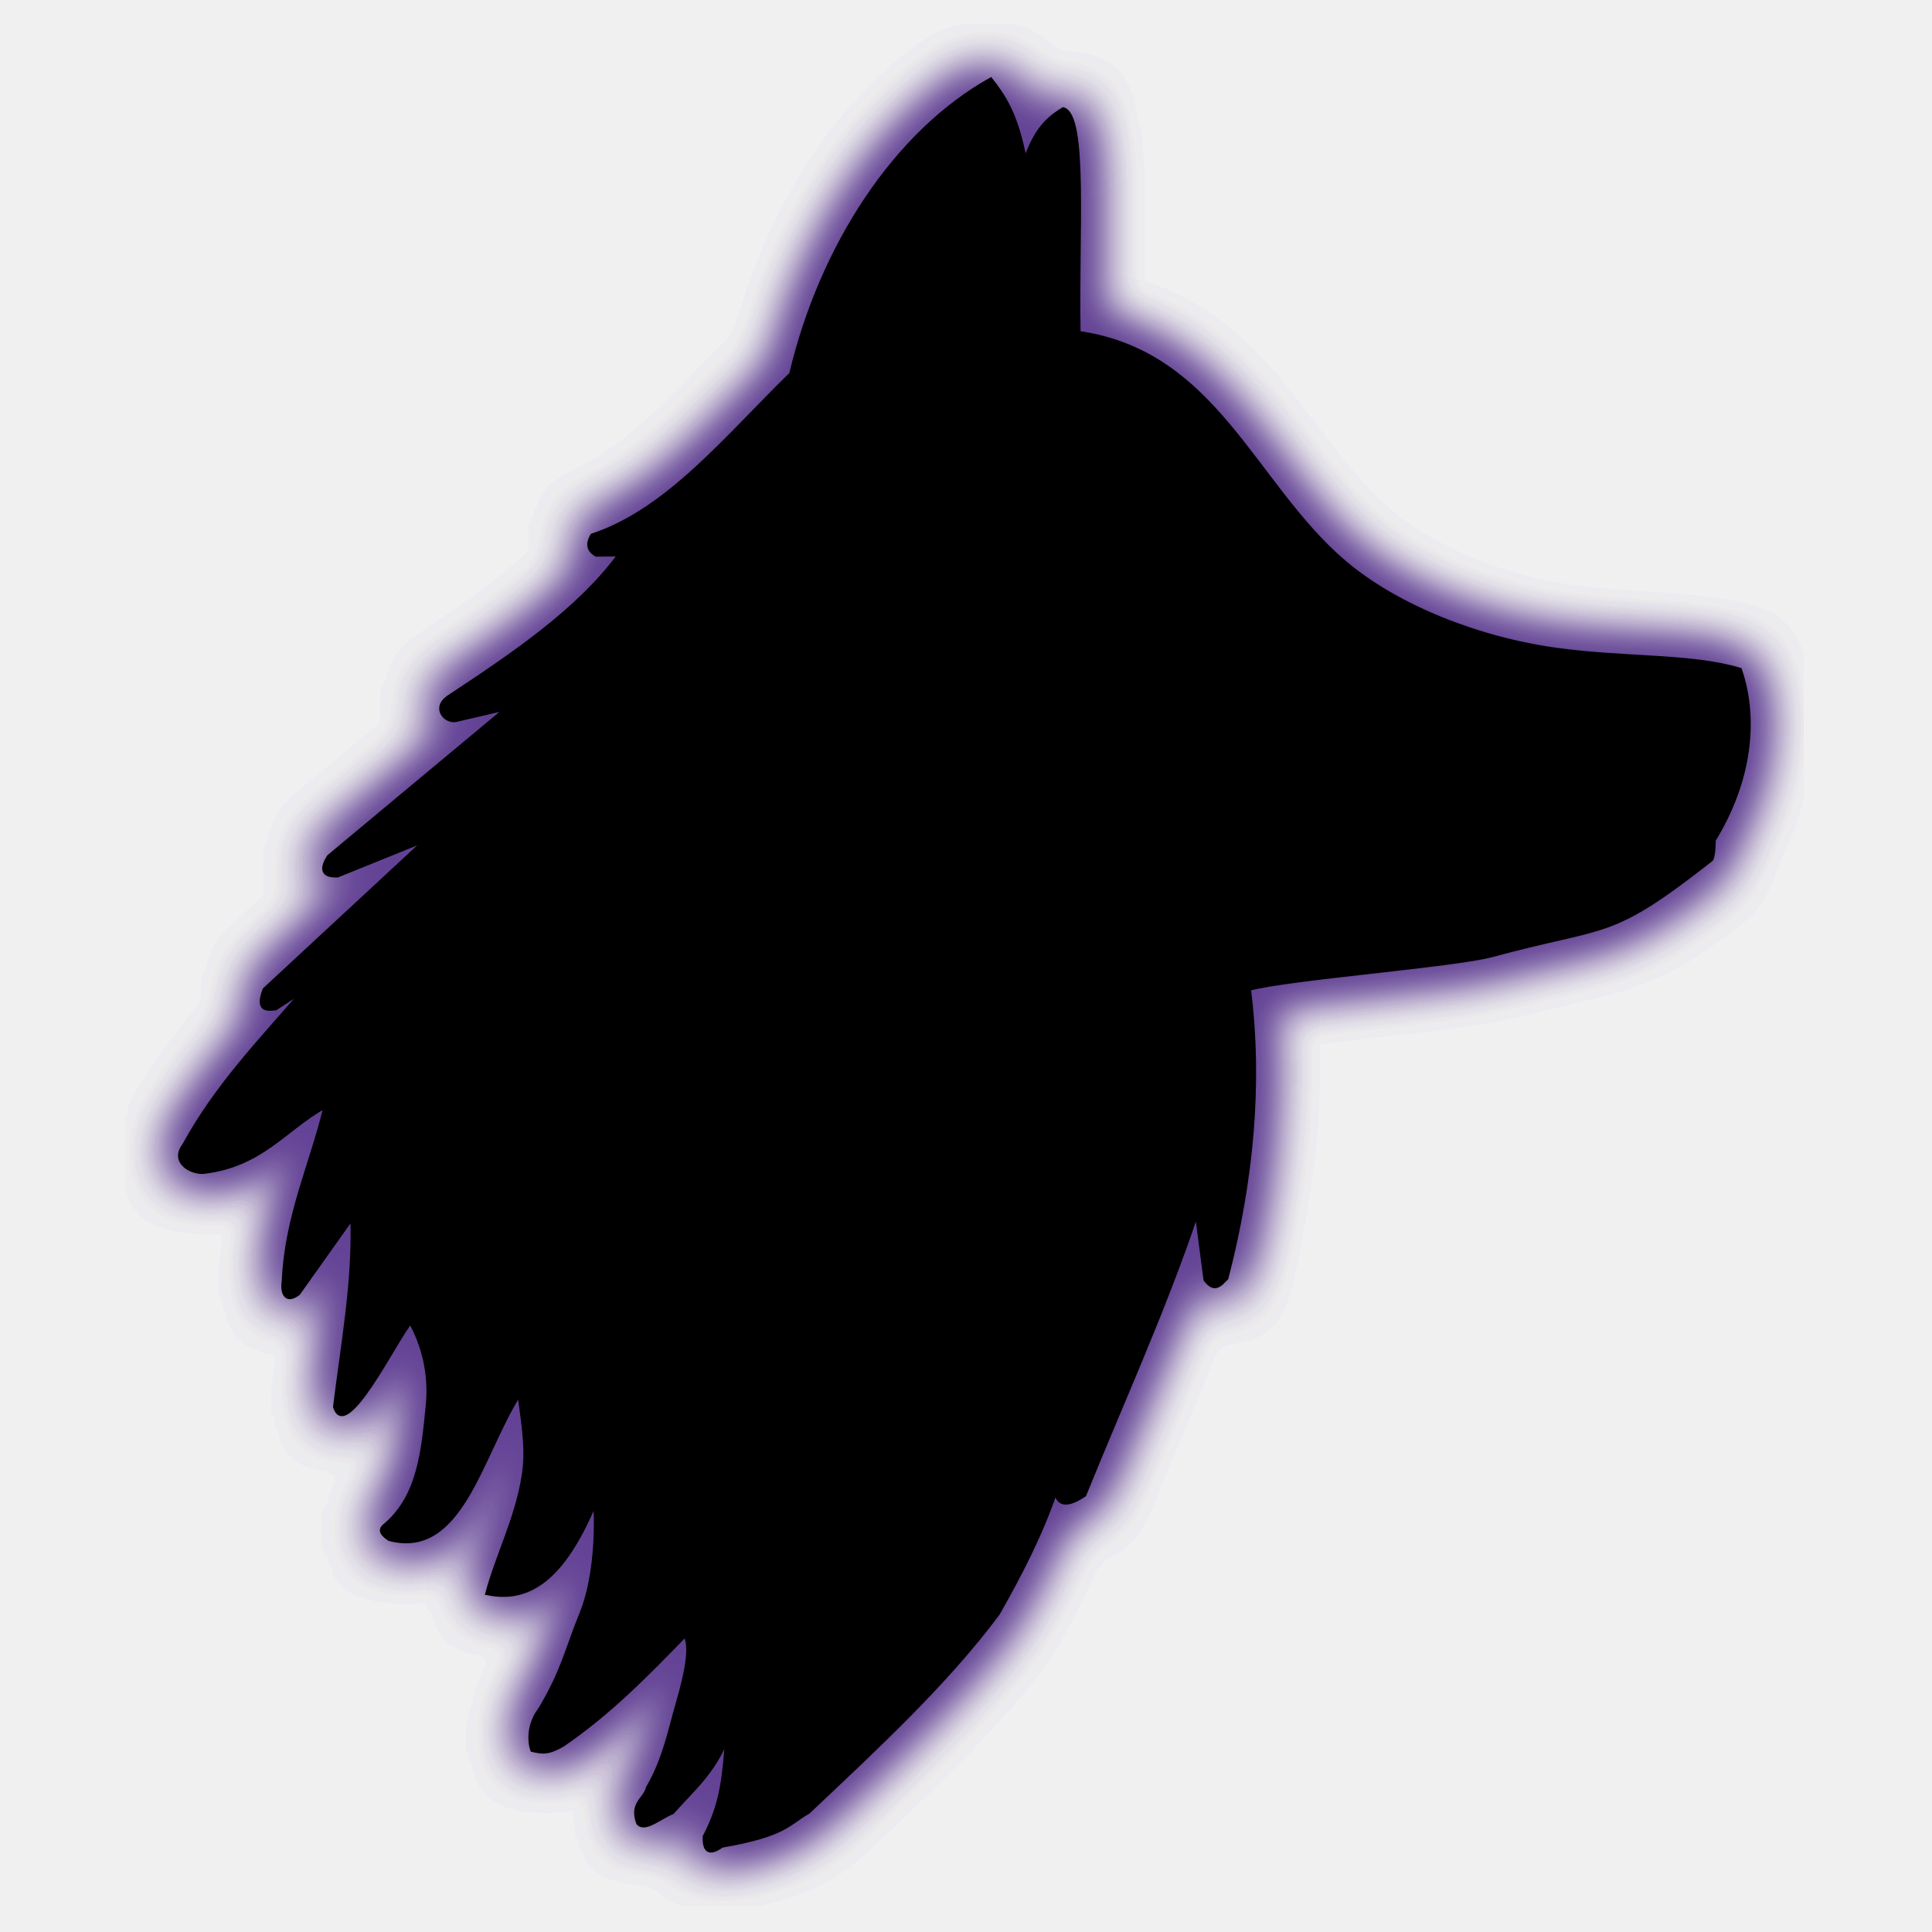
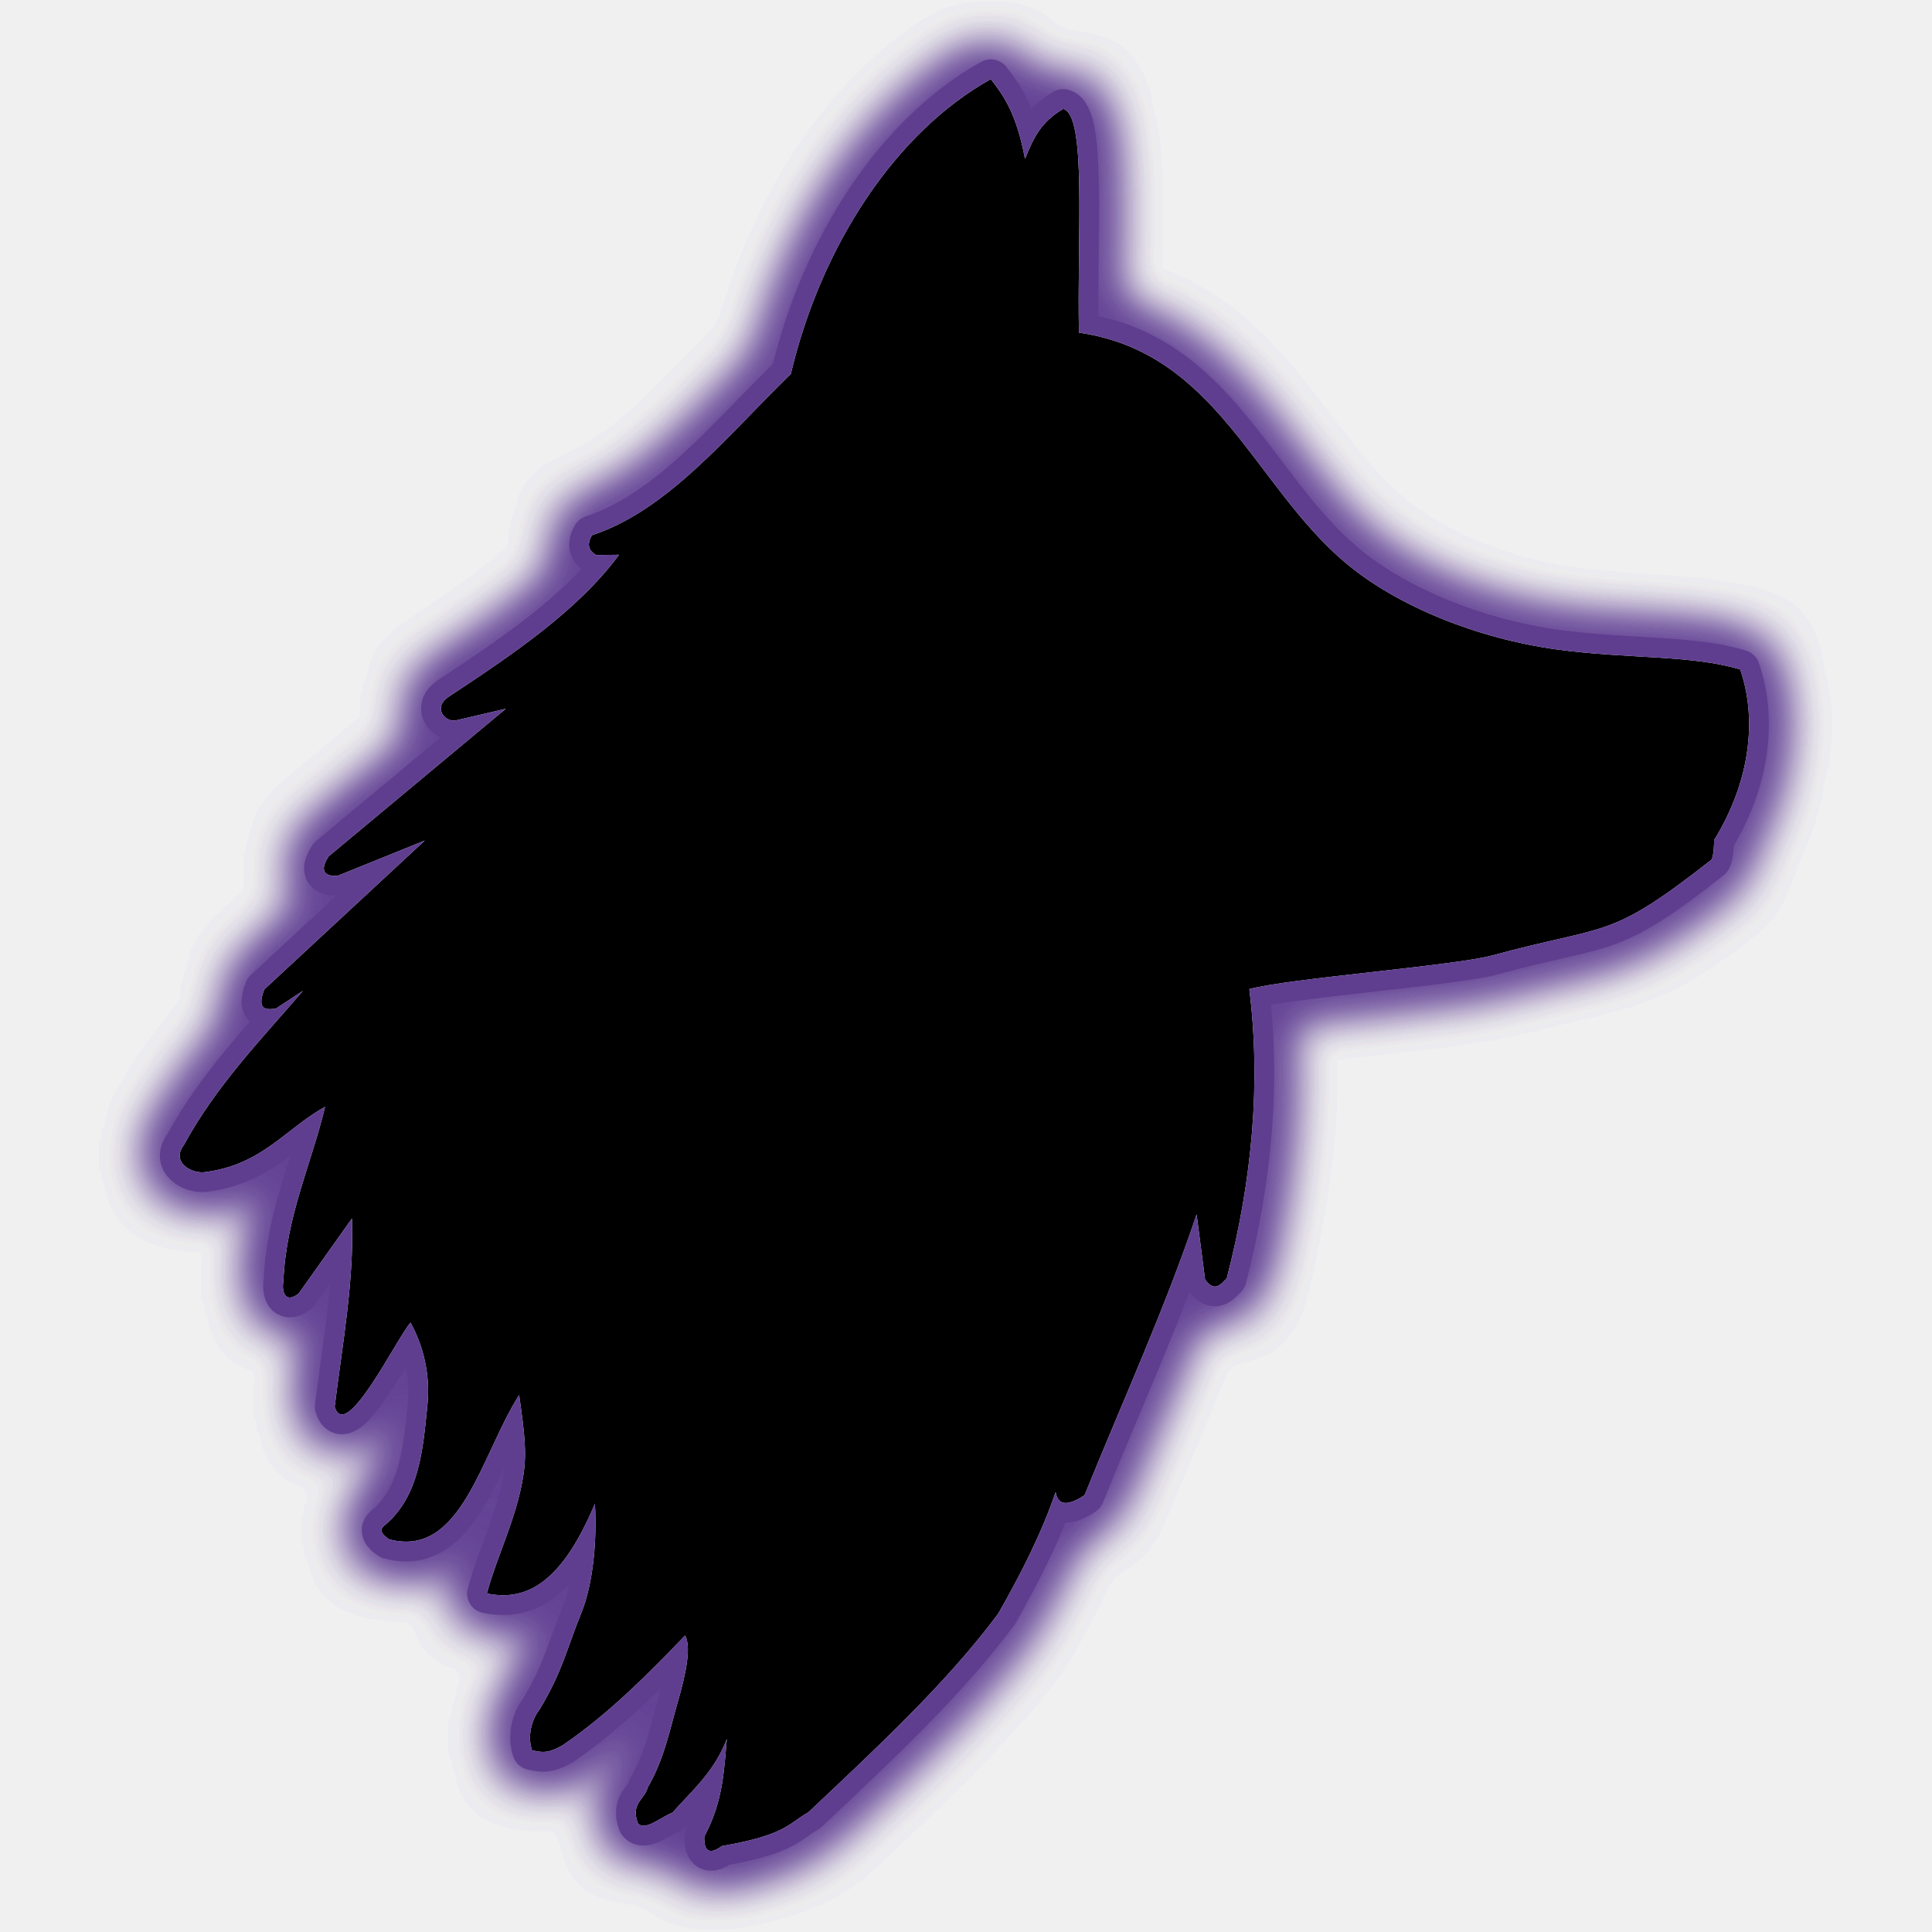
- <svg xmlns="http://www.w3.org/2000/svg" width="586" height="586" viewBox="0 0 586 586" fill="none">
-   <g filter="url(#filter0_dddd_38_44)">
-     <path fill-rule="evenodd" clip-rule="evenodd" d="M239.869 113.404C249.064 74.624 271.523 40.185 300.518 24C304.461 29.03 308.33 34.526 310.901 48.221C313.515 41.657 315.782 36.976 322.483 33.024C329.677 34.961 326.66 71.117 327.258 100.894C368.921 106.91 380.248 147.036 407.829 170.474C423.751 184.005 448.56 193.797 472.458 197.03C493.535 199.881 513.117 198.603 527.828 203.057C532.998 218.017 530.932 236.913 519.899 254.843C519.975 254.956 519.818 260.358 519.01 260.847C487.704 285.362 488.264 280.094 452.659 289.787C441.064 292.944 390.603 296.776 378.936 300.015C382.484 328.438 379.854 357.726 372.094 387.731C370.198 389.615 368.395 392.052 365.525 388.155L362.95 368.339C353.308 397.024 340.453 425.14 328.97 453.498C324.444 456.477 321.036 457.148 320.165 452.596C315.936 465.054 309.701 477.298 302.761 489.467C286.992 510.626 265.939 530.113 245.187 549.694C239.107 553.116 238.396 556.564 218.985 559.921C215.199 562.652 213.474 561.583 213.626 557.054C219.239 546.496 219.553 537.722 220.46 527.44C216.603 537.581 209.738 543.241 203.976 549.798C200.338 551.203 195.532 555.557 193.467 552.994C191.228 546.916 195.575 545.768 196.434 542.211C201.552 533.417 203.246 524.209 205.439 516.726C208.361 506.748 209.596 499.405 207.815 496.08C196.438 507.816 185.022 519.527 170.711 529.334C166.266 531.897 164.392 531.585 161.358 530.866C159.905 526.52 161.292 521.479 163.645 518.538C170.759 506.652 171.754 500.473 176.297 489.278C179.92 480.348 181.085 467.466 180.455 456.069C170.797 479.069 160.365 485.981 147.676 483.323C150.717 471.953 156.679 460.573 158.71 447.687C159.862 440.382 159.048 434.52 157.465 423.113C145.88 441.324 139.949 472.699 118.052 466.904C115.975 465.501 114.715 464.076 116.773 462.557C127.116 453.824 128.279 439.948 129.638 426.241C130.603 416.496 128.223 407.924 124.508 401.161C120.123 406.285 104.847 437.784 101.511 426.688C103.857 407.651 107.441 388.614 106.75 369.578L90.567 392.381C86.199 395.691 85.467 391.264 85.944 388.741C86.773 368.884 94.587 352.671 98.597 335.704C86.465 342.436 79.518 353.388 61.911 355.552C58.017 355.943 51.792 352.498 55.788 347.265C65.579 329.297 79.15 315.336 91.909 300.515L83.611 305.963C81.646 306.069 77.453 307.126 80.153 300.107L128.849 254.941L102.379 265.658C96.788 265.915 97.893 262.478 99.672 259.749L153.416 214.968L138.34 218.485C135.246 219.215 131.174 214.923 135.797 211.522C155.135 198.756 175.149 185.359 187.771 168.267L180.852 168.346C178.508 167.065 177.916 165.123 179.559 162.34C202.489 154.771 220.158 132.665 239.869 113.404Z" fill="black" stroke="black" stroke-width="1" />
-   </g>
+ <svg xmlns="http://www.w3.org/2000/svg" width="586" height="586" viewBox="0 0 586 586">
  <defs>
-     <filter id="filter0_dddd_38_44" x="38" y="7.355" width="509.024" height="570.554" filterUnits="userSpaceOnUse" color-interpolation-filters="sRGB">
-       <feFlood flood-opacity="0" result="BackgroundImageFix" />
-       <feColorMatrix in="SourceAlpha" type="matrix" values="0 0 0 0 0 0 0 0 0 0 0 0 0 0 0 0 0 0 127 0" result="hardAlpha" />
-       <feOffset />
-       <feGaussianBlur stdDeviation="8" />
-       <feColorMatrix type="matrix" values="0 0 0 0 0.388 0 0 0 0 0.259 0 0 0 0 0.584 0 0 0 1 0" />
-       <feBlend mode="normal" in2="BackgroundImageFix" result="effect1_dropShadow_38_44" />
-       <feColorMatrix in="SourceAlpha" type="matrix" values="0 0 0 0 0 0 0 0 0 0 0 0 0 0 0 0 0 0 127 0" result="hardAlpha" />
-       <feOffset />
-       <feGaussianBlur stdDeviation="8" />
-       <feColorMatrix type="matrix" values="0 0 0 0 0.388 0 0 0 0 0.259 0 0 0 0 0.584 0 0 0 1 0" />
-       <feBlend mode="normal" in2="effect1_dropShadow_38_44" result="effect2_dropShadow_38_44" />
-       <feColorMatrix in="SourceAlpha" type="matrix" values="0 0 0 0 0 0 0 0 0 0 0 0 0 0 0 0 0 0 127 0" result="hardAlpha" />
-       <feOffset />
-       <feGaussianBlur stdDeviation="8" />
-       <feColorMatrix type="matrix" values="0 0 0 0 0.388 0 0 0 0 0.259 0 0 0 0 0.584 0 0 0 1 0" />
-       <feBlend mode="normal" in2="effect2_dropShadow_38_44" result="effect3_dropShadow_38_44" />
-       <feColorMatrix in="SourceAlpha" type="matrix" values="0 0 0 0 0 0 0 0 0 0 0 0 0 0 0 0 0 0 127 0" result="hardAlpha" />
-       <feOffset />
-       <feGaussianBlur stdDeviation="8" />
-       <feColorMatrix type="matrix" values="0 0 0 0 0.388 0 0 0 0 0.259 0 0 0 0 0.584 0 0 0 1 0" />
-       <feBlend mode="normal" in2="effect3_dropShadow_38_44" result="effect4_dropShadow_38_44" />
-       <feBlend mode="normal" in="SourceGraphic" in2="effect4_dropShadow_38_44" result="shape" />
+     <filter id="dropShadow" x="-50%" y="-50%" width="200%" height="200%" color-interpolation-filters="sRGB">
+       <feGaussianBlur in="SourceAlpha" stdDeviation="8" result="b1" />
+       <feColorMatrix in="b1" type="matrix" values="0 0 0 0 0.388 0 0 0 0 0.259 0 0 0 0 0.584 0 0 0 1 0" result="s1" />
+       <feGaussianBlur in="SourceAlpha" stdDeviation="8" result="b2" />
+       <feColorMatrix in="b2" type="matrix" values="0 0 0 0 0.388 0 0 0 0 0.259 0 0 0 0 0.584 0 0 0 1 0" result="s2" />
+       <feGaussianBlur in="SourceAlpha" stdDeviation="8" result="b3" />
+       <feColorMatrix in="b3" type="matrix" values="0 0 0 0 0.388 0 0 0 0 0.259 0 0 0 0 0.584 0 0 0 1 0" result="s3" />
+       <feGaussianBlur in="SourceAlpha" stdDeviation="8" result="b4" />
+       <feColorMatrix in="b4" type="matrix" values="0 0 0 0 0.388 0 0 0 0 0.259 0 0 0 0 0.584 0 0 0 1 0" result="s4" />
+       <feBlend in="s1" in2="s2" mode="normal" result="stack12" />
+       <feBlend in="stack12" in2="s3" mode="normal" result="stack123" />
+       <feBlend in="stack123" in2="s4" mode="normal" result="shadowStack" />
+       <feBlend in="SourceGraphic" in2="shadowStack" mode="normal" />
    </filter>
+     <path id="shape" fill-rule="evenodd" clip-rule="evenodd" d="M239.869 113.404C249.064 74.624 271.523 40.185 300.518 24C304.461 29.03 308.33 34.526 310.901 48.221C313.515 41.657 315.782 36.976 322.483 33.024C329.677 34.961 326.66 71.117 327.258 100.894C368.921 106.91 380.248 147.036 407.829 170.474C423.751 184.005 448.56 193.797 472.458 197.03C493.535 199.881 513.117 198.603 527.828 203.057C532.998 218.017 530.932 236.913 519.899 254.843C519.975 254.956 519.818 260.358 519.01 260.847C487.704 285.362 488.264 280.094 452.659 289.787C441.064 292.944 390.603 296.776 378.936 300.015C382.484 328.438 379.854 357.726 372.094 387.731C370.198 389.615 368.395 392.052 365.525 388.155L362.95 368.339C353.308 397.024 340.453 425.14 328.97 453.498C324.444 456.477 321.036 457.148 320.165 452.596C315.936 465.054 309.701 477.298 302.761 489.467C286.992 510.626 265.939 530.113 245.187 549.694C239.107 553.116 238.396 556.564 218.985 559.921C215.199 562.652 213.474 561.583 213.626 557.054C219.239 546.496 219.553 537.722 220.46 527.44C216.603 537.581 209.738 543.241 203.976 549.798C200.338 551.203 195.532 555.557 193.467 552.994C191.228 546.916 195.575 545.768 196.434 542.211C201.552 533.417 203.246 524.209 205.439 516.726C208.361 506.748 209.596 499.405 207.815 496.08C196.438 507.816 185.022 519.527 170.711 529.334C166.266 531.897 164.392 531.585 161.358 530.866C159.905 526.52 161.292 521.479 163.645 518.538C170.759 506.652 171.754 500.473 176.297 489.278C179.92 480.348 181.085 467.466 180.455 456.069C170.797 479.069 160.365 485.981 147.676 483.323C150.717 471.953 156.679 460.573 158.71 447.687C159.862 440.382 159.048 434.52 157.465 423.113C145.88 441.324 139.949 472.699 118.052 466.904C115.975 465.501 114.715 464.076 116.773 462.557C127.116 453.824 128.279 439.948 129.638 426.241C130.603 416.496 128.223 407.924 124.508 401.161C120.123 406.285 104.847 437.784 101.511 426.688C103.857 407.651 107.441 388.614 106.75 369.578L90.567 392.381C86.199 395.691 85.467 391.264 85.944 388.741C86.773 368.884 94.587 352.671 98.597 335.704C86.465 342.436 79.518 353.388 61.911 355.552C58.017 355.943 51.792 352.498 55.788 347.265C65.579 329.297 79.15 315.336 91.909 300.515L83.611 305.963C81.646 306.069 77.453 307.126 80.153 300.107L128.849 254.941L102.379 265.658C96.788 265.915 97.893 262.478 99.672 259.749L153.416 214.968L138.34 218.485C135.246 219.215 131.174 214.923 135.797 211.522C155.135 198.756 175.149 185.359 187.771 168.267L180.852 168.346C178.508 167.065 177.916 165.123 179.559 162.34C202.489 154.771 220.158 132.665 239.869 113.404Z" />
+     <mask id="outsideStrokeMask" maskUnits="userSpaceOnUse" maskContentUnits="userSpaceOnUse">
+       <rect x="0" y="0" width="586" height="586" fill="white" />
+       <use href="#shape" fill="black" />
+     </mask>
  </defs>
+   <use href="#shape" fill="black" />
+   <use href="#shape" fill="none" stroke="#5F3E90" stroke-width="12" stroke-linejoin="round" stroke-linecap="round" mask="url(#outsideStrokeMask)" filter="url(#dropShadow)" />
</svg>
